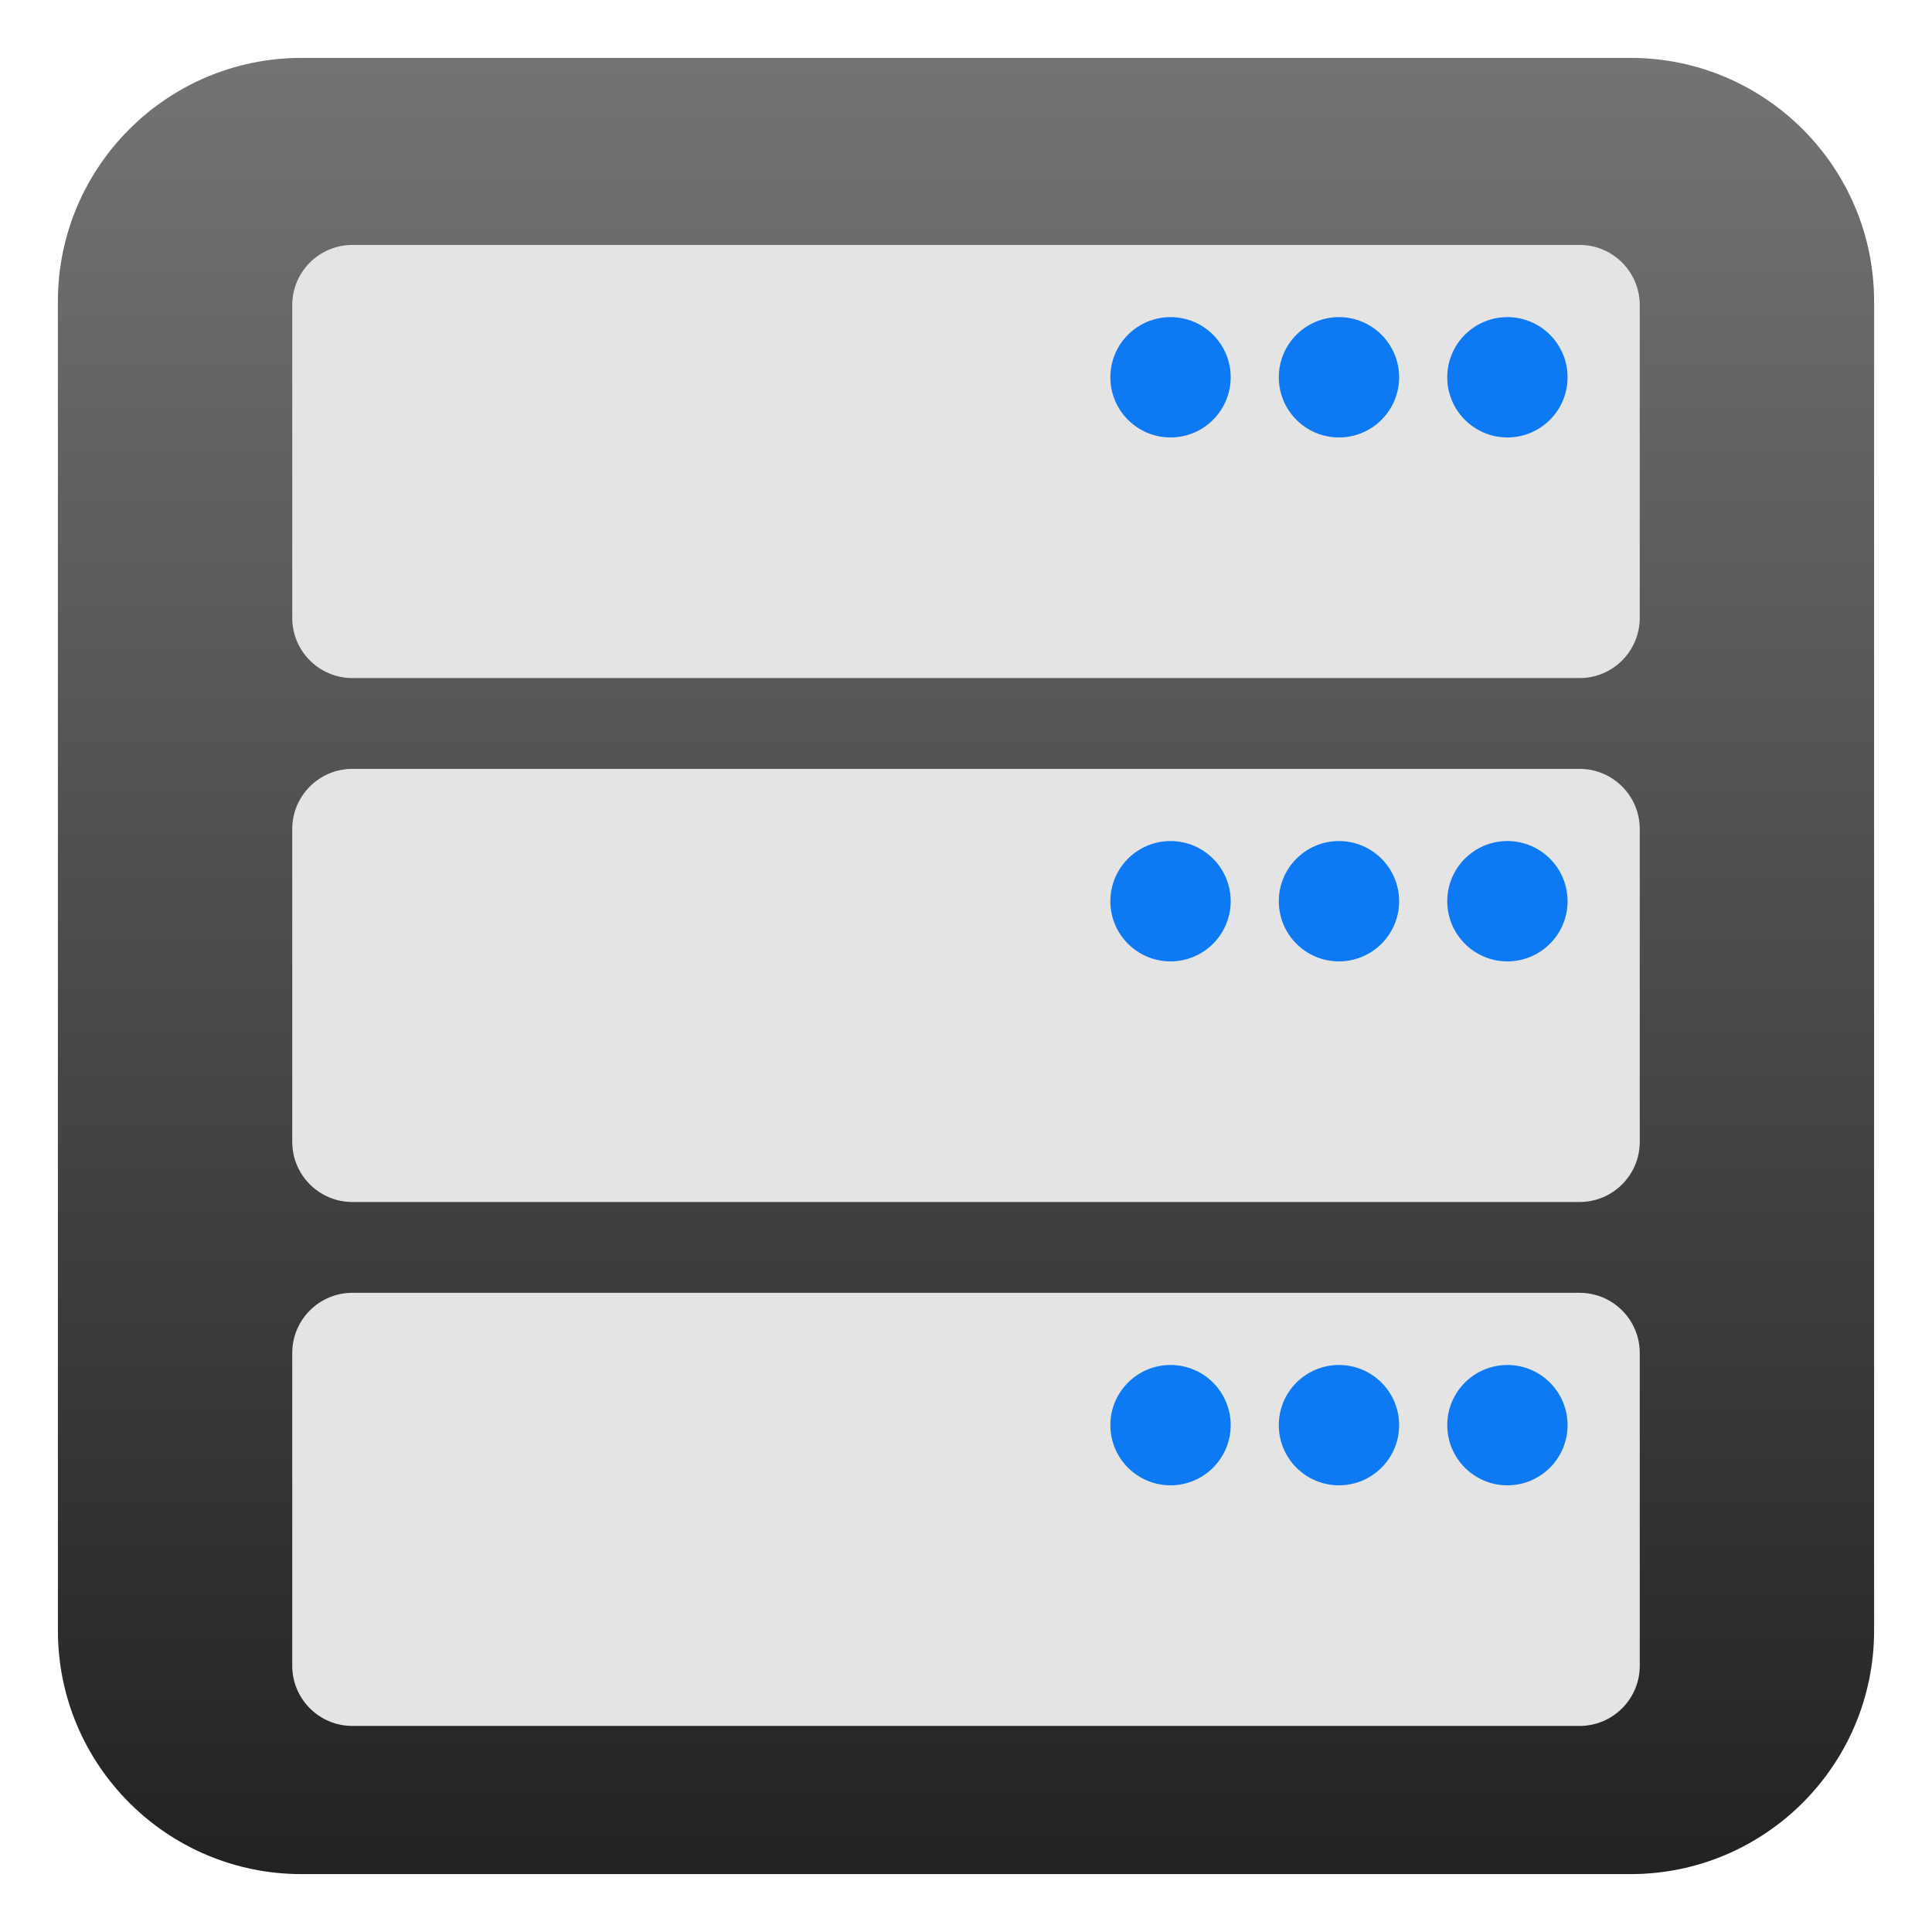
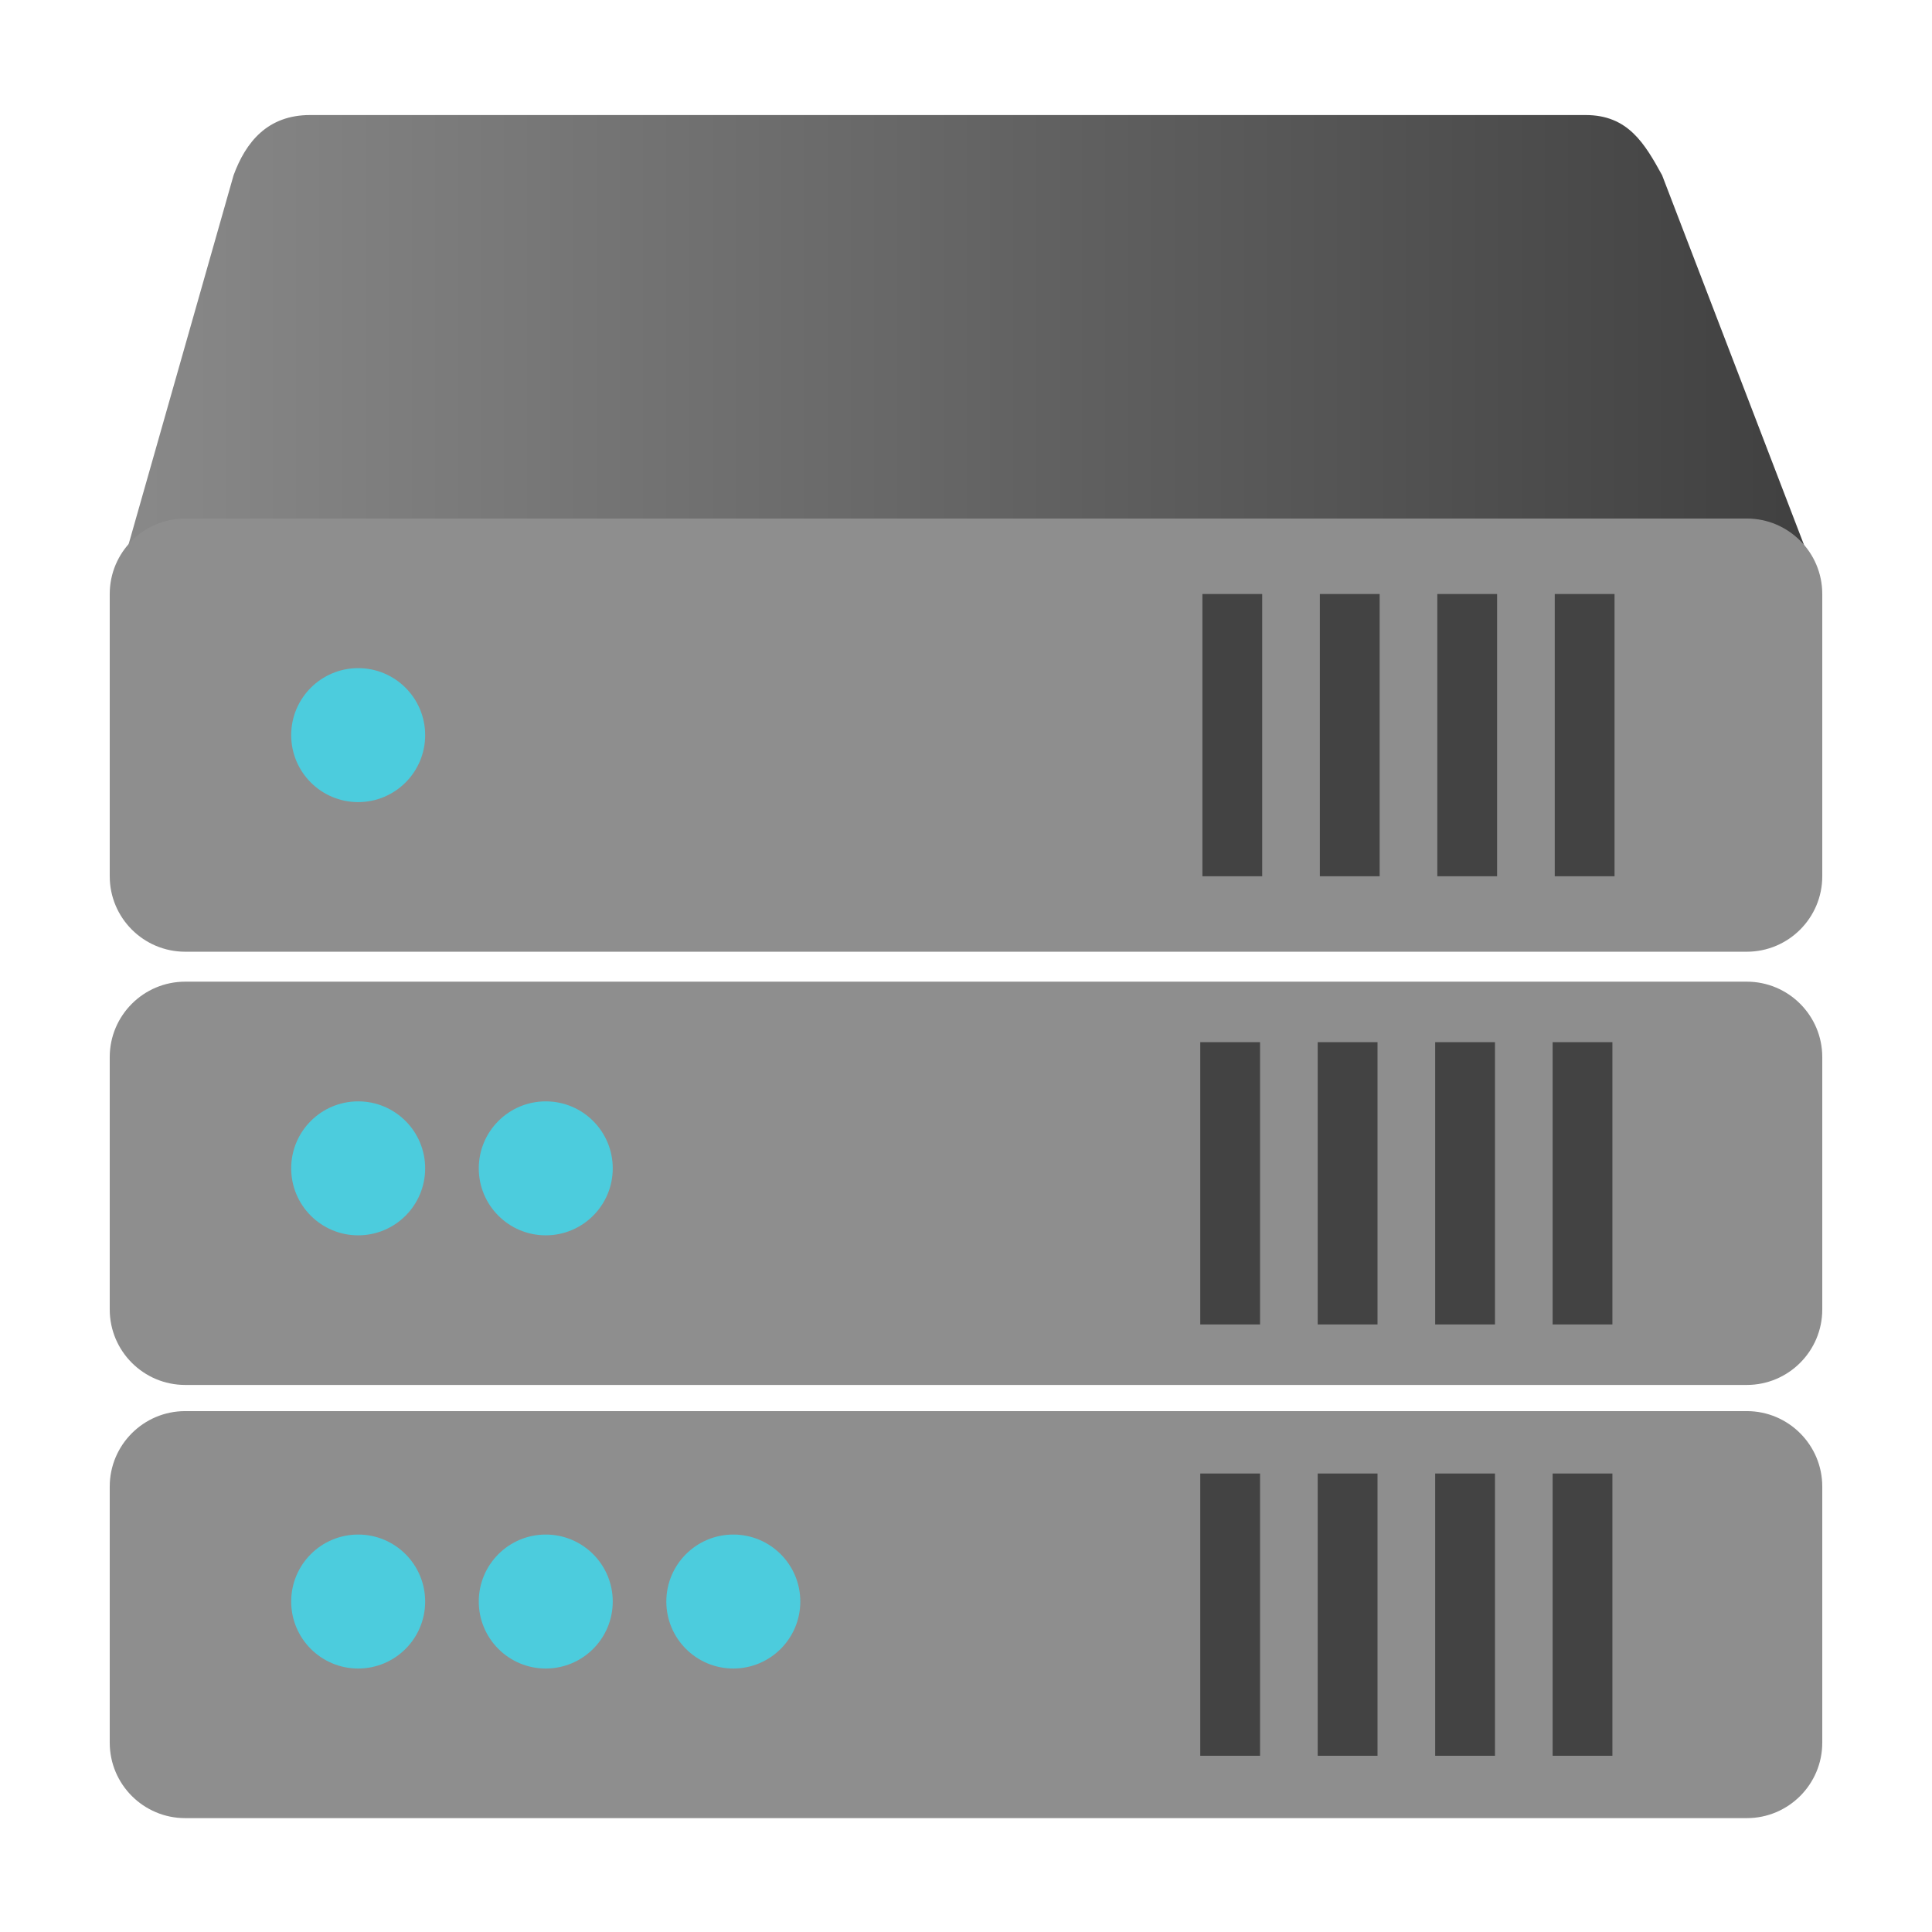
- <svg xmlns="http://www.w3.org/2000/svg" style="clip-rule:evenodd;fill-rule:evenodd;stroke-linejoin:round;stroke-miterlimit:2" viewBox="0 0 64 64">
-   <path d="m62.082 9.986c0-4.453-3.615-8.068-8.068-8.068h-44.028c-4.453 0-8.068 3.615-8.068 8.068v44.028c0 4.453 3.615 8.068 8.068 8.068h44.028c4.453 0 8.068-3.615 8.068-8.068v-44.028z" style="fill:url(#_Linear1)" />
-   <path d="m52.326 42.826c1.1 0 1.993 0.893 1.993 1.993v10.362c0 1.1-0.893 1.993-1.993 1.993h-40.652c-1.1 0-1.993-0.893-1.993-1.993v-10.362c0-1.1 0.893-1.993 1.993-1.993h40.652z" style="fill:#e4e4e4" />
-   <circle cx="38.775" cy="47.21" r="1.993" style="fill:#0d79f2" />
-   <circle cx="44.355" cy="47.21" r="1.993" style="fill:#0d79f2" />
-   <circle cx="49.935" cy="47.21" r="1.993" style="fill:#0d79f2" />
-   <path d="m52.326 25.47c1.1 0 1.993 0.893 1.993 1.993v10.362c0 1.1-0.893 1.993-1.993 1.993h-40.652c-1.1 0-1.993-0.893-1.993-1.993v-10.362c0-1.1 0.893-1.993 1.993-1.993h40.652z" style="fill:#e4e4e4" />
-   <circle cx="38.775" cy="29.854" r="1.993" style="fill:#0d79f2" />
-   <circle cx="44.355" cy="29.854" r="1.993" style="fill:#0d79f2" />
-   <circle cx="49.935" cy="29.854" r="1.993" style="fill:#0d79f2" />
-   <path d="m52.326 8.114c1.1 0 1.993 0.893 1.993 1.993v10.362c0 1.1-0.893 1.993-1.993 1.993h-40.652c-1.1 0-1.993-0.893-1.993-1.993v-10.362c0-1.1 0.893-1.993 1.993-1.993h40.652z" style="fill:#e4e4e4" />
-   <circle cx="38.775" cy="12.498" r="1.993" style="fill:#0d79f2" />
-   <circle cx="44.355" cy="12.498" r="1.993" style="fill:#0d79f2" />
-   <circle cx="49.935" cy="12.498" r="1.993" style="fill:#0d79f2" />
-   <defs>
-     <linearGradient id="_Linear1" x2="1" gradientTransform="matrix(3.68402e-15,-60.1646,60.1646,3.68402e-15,32,62.0823)" gradientUnits="userSpaceOnUse">
-       <stop style="stop-color:#222" offset="0" />
-       <stop style="stop-color:#737373" offset="1" />
-     </linearGradient>
-   </defs>
+ <svg xmlns="http://www.w3.org/2000/svg" clip-rule="evenodd" fill-rule="evenodd" stroke-linejoin="round" stroke-miterlimit="1.414" viewBox="0 0 64 64">
+   <linearGradient id="a" x2="1" gradientTransform="matrix(55.5972 0 0 10.8876 4.22353 12.7653)" gradientUnits="userSpaceOnUse">
+     <stop stop-color="#898989" offset="0" />
+     <stop stop-color="#404040" offset="1" />
+   </linearGradient>
+   <path d="m6.135 46.745c-1.38 0-2.5 1.121-2.5 2.5v8.483c0 1.38 1.12 2.5 2.5 2.5h51.73c1.38 0 2.5-1.12 2.5-2.5v-8.483c0-1.379-1.12-2.5-2.5-2.5z" fill="#8e8e8e" />
+   <path d="m6.135 32.519c-1.38 0-2.5 1.12-2.5 2.5v8.359c0 1.379 1.12 2.5 2.5 2.5h51.73c1.38 0 2.5-1.121 2.5-2.5v-8.359c0-1.38-1.12-2.5-2.5-2.5z" fill="#8e8e8e" />
+   <path d="m52.527 3.811c1.403 0 1.953.939 2.532 1.993l4.762 12.405c0-1.104-55.597-1.156-55.597-.052l3.514-12.353c.406-1.105 1.13-1.993 2.533-1.993z" fill="url(#a)" fill-rule="nonzero" />
+   <path d="m6.135 17.177c-1.38 0-2.5 1.12-2.5 2.5v9.35c0 1.38 1.12 2.5 2.5 2.5h51.73c1.38 0 2.5-1.12 2.5-2.5v-9.35c0-1.38-1.12-2.5-2.5-2.5z" fill="#8e8e8e" />
+   <path d="m41.812 19.677v9.35h-1.981v-9.35zm3.891 0v9.35h-1.981v-9.35zm3.89 0v9.35h-1.98v-9.35zm3.891 0v9.35h-1.981v-9.35z" fill="#434343" />
+   <path d="m41.741 34.523v9.351h-1.981v-9.351zm3.891 0v9.351h-1.981v-9.351zm3.891 0v9.351h-1.981v-9.351zm3.89 0v9.351h-1.98v-9.351z" fill="#434343" />
+   <path d="m41.741 48.812v9.35h-1.981v-9.35zm3.891 0v9.35h-1.981v-9.35zm3.891 0v9.35h-1.981v-9.35zm3.89 0v9.35h-1.98v-9.35z" fill="#434343" />
+   <g fill="#4cccdd">
+     <circle cx="24.292" cy="53.053" r="2.219" />
+     <circle cx="18.079" cy="53.053" r="2.219" />
+     <circle cx="11.865" cy="53.053" r="2.219" />
+     <circle cx="18.079" cy="38.703" r="2.219" />
+     <circle cx="11.865" cy="38.703" r="2.219" />
+     <circle cx="11.865" cy="24.352" r="2.219" />
+   </g>
</svg>
